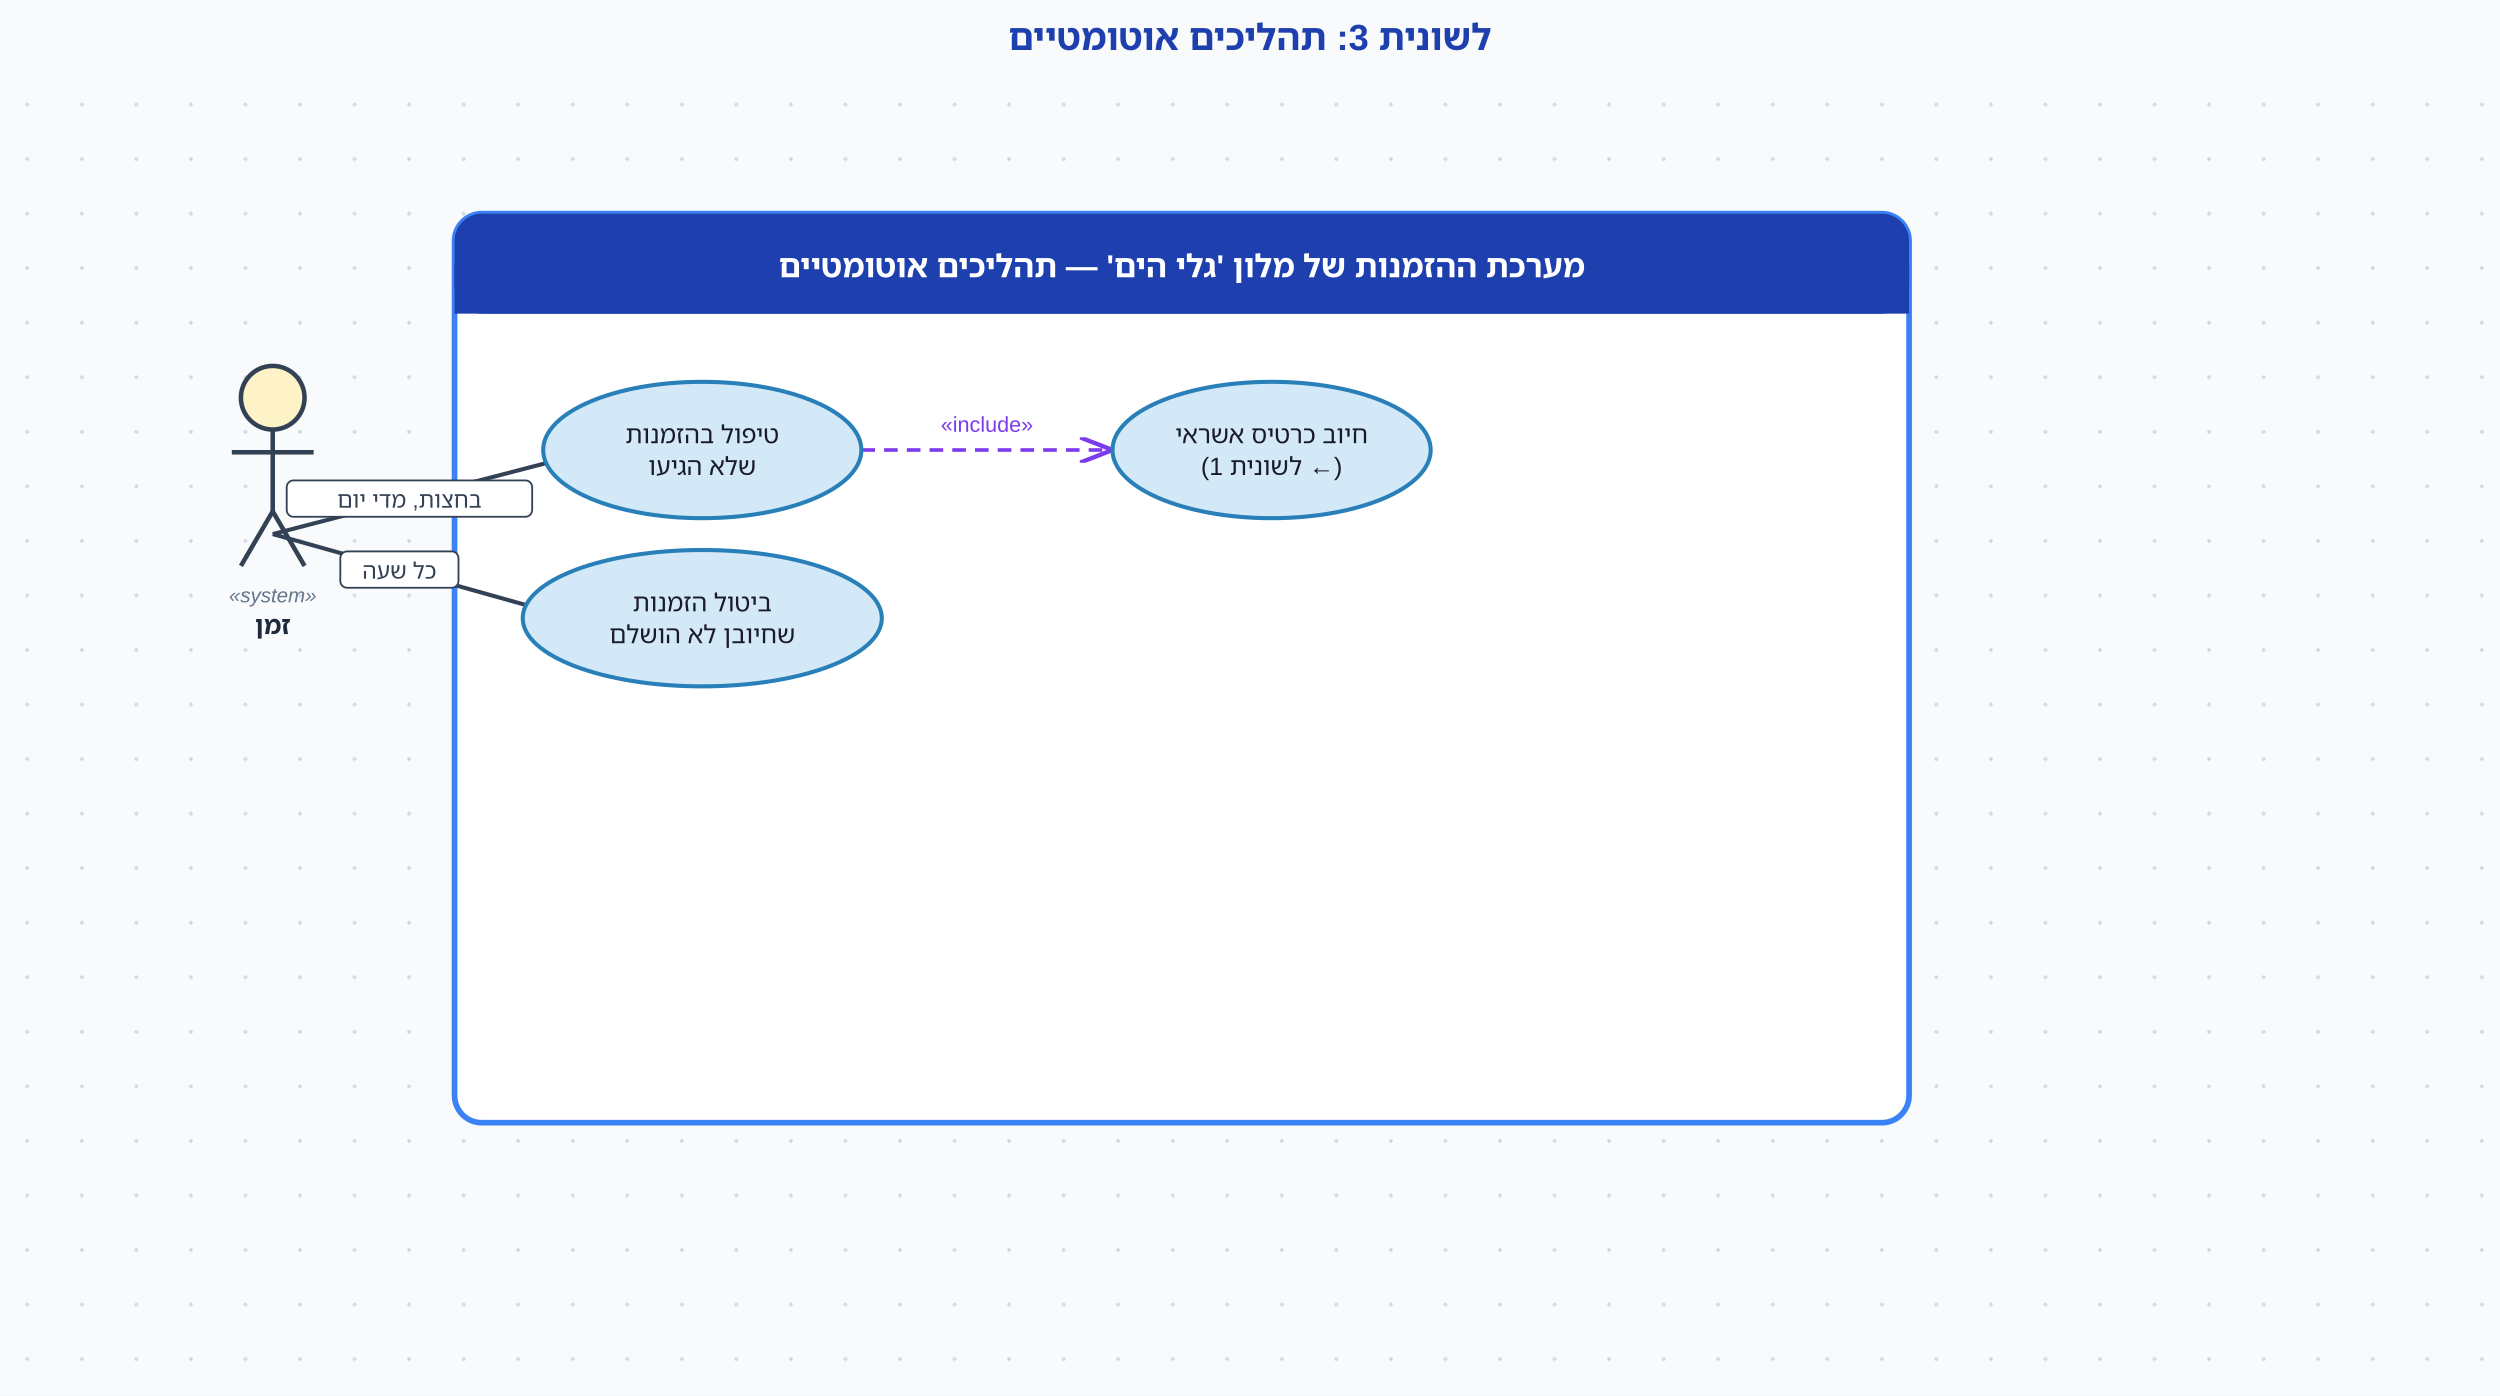
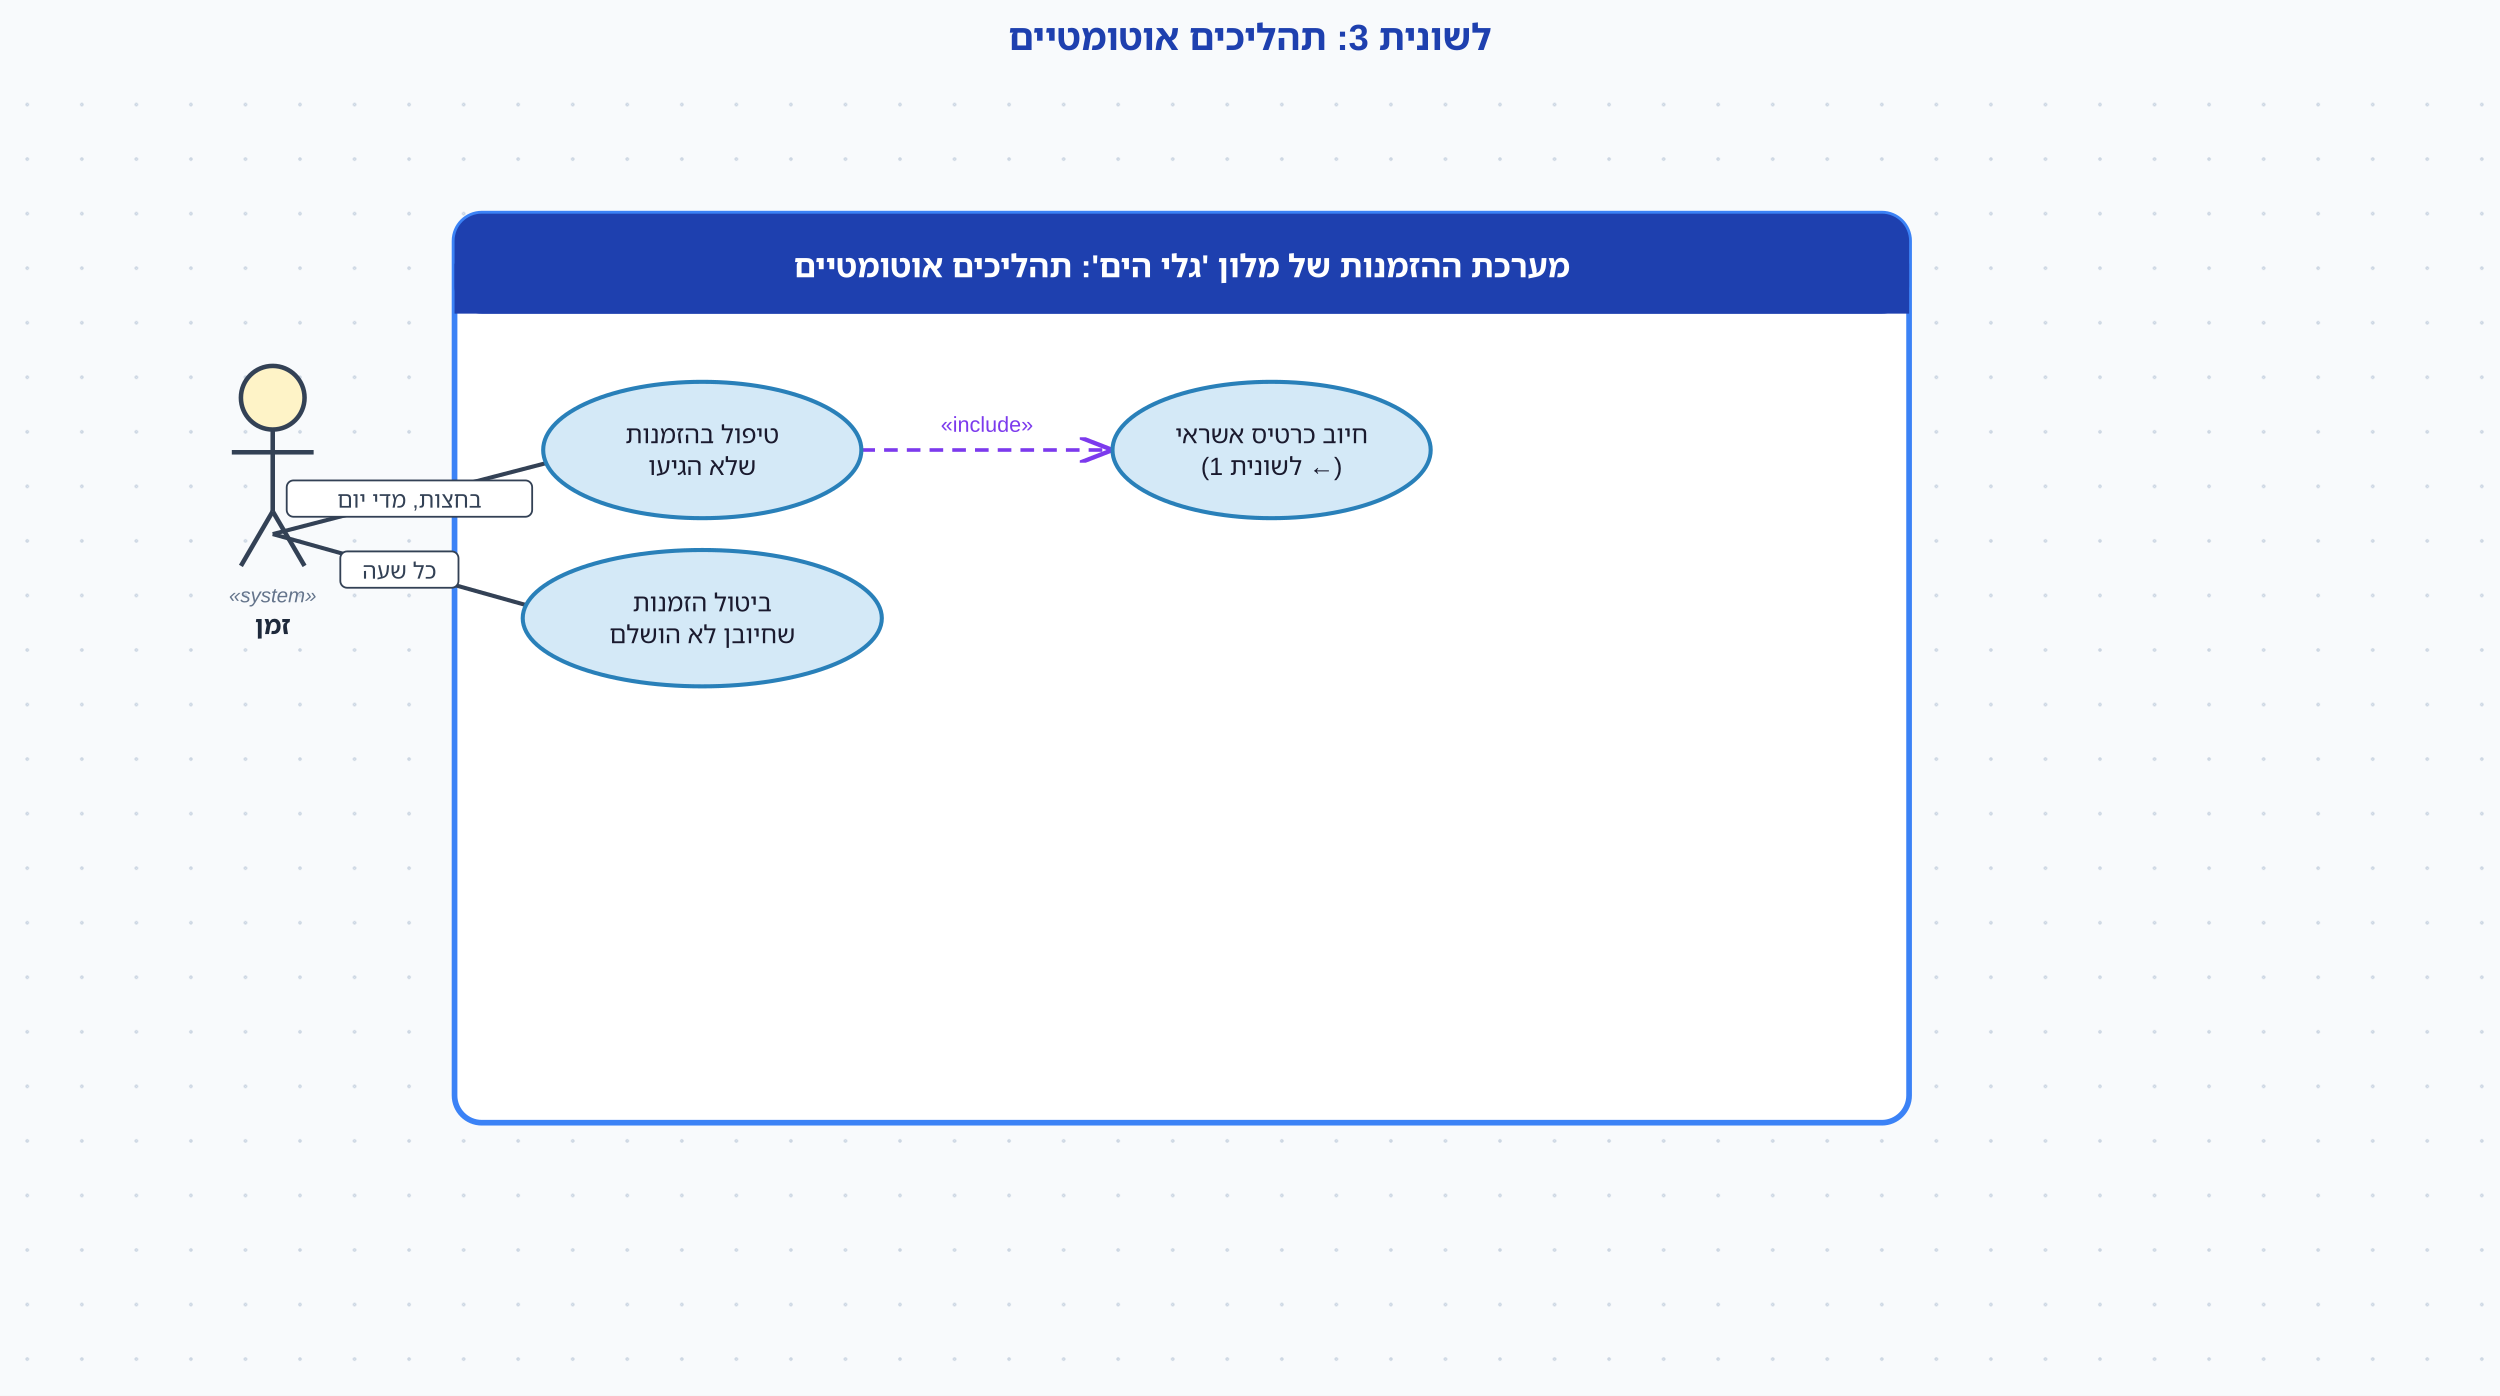
<svg xmlns="http://www.w3.org/2000/svg" width="1100" height="614" viewBox="0 0 1100 614">
  <style>text{font-family:'Noto Sans Hebrew','Segoe UI',Arial,sans-serif;} .conn-hitbox{pointer-events:none;} .timing-label text, .extend-note text{font-family:'Noto Sans Hebrew','Segoe UI',Arial,sans-serif;}</style>
  <rect width="100%" height="100%" fill="#f8fafc" />
  <text x="550.0" y="22" text-anchor="middle" font-size="16" font-weight="700" fill="#1e40af" direction="rtl">לשונית 3: תהליכים אוטומטיים</text>
  <svg x="0" y="34" id="lane-2" viewBox="0 0 1100 580" width="1100" height="580">
    <defs>
      <pattern id="dots-2" width="24" height="24" patternUnits="userSpaceOnUse">
        <circle cx="12" cy="12" r="0.8" fill="#cbd5e1" />
      </pattern>
      <marker id="arrow-include-2" markerWidth="10" markerHeight="7" refX="9" refY="3.5" orient="auto">
        <polyline points="0 0, 9 3.5, 0 7" fill="none" stroke="#7c3aed" stroke-width="1.2" />
      </marker>
    </defs>
    <rect x="0" y="0" width="100%" height="100%" fill="#f8fafc" />
    <rect x="0" y="0" width="100%" height="100%" fill="url(#dots-2)" />
    <rect class="system-boundary" x="200" y="60" width="640" height="400" rx="12" fill="#ffffff" stroke="#3b82f6" stroke-width="2.5" />
    <rect x="200" y="60" width="640" height="44" rx="12" fill="#1e40af" />
    <rect x="200" y="82" width="640" height="22" fill="#1e40af" />
-     <text x="520.0" y="88" text-anchor="middle" font-size="14" font-weight="700" fill="#ffffff" direction="rtl" font-family="'Noto Sans Hebrew',sans-serif">מערכת ההזמנות של מלון 'גלי הים' — תהליכים אוטומטיים</text>
+     <text x="520.0" y="88" text-anchor="middle" font-size="14" font-weight="700" fill="#ffffff" direction="rtl" font-family="'Noto Sans Hebrew',sans-serif">מערכת ההזמנות של מלון 'גלי הים': תהליכים אוטומטיים</text>
    <line data-conn-from="clock" data-conn-to="uc-noshow" x1="120" y1="201" x2="240.304" y2="169.764" stroke="#334155" stroke-width="1.8" />
    <line class="conn-hitbox" data-conn-id="a15" data-hitbox-from="clock" data-hitbox-to="uc-noshow" x1="120" y1="201" x2="240.304" y2="169.764" stroke="transparent" stroke-width="14" data-hover-wired="1" />
    <line data-conn-from="clock" data-conn-to="uc-cancel-unpaid" x1="120" y1="201" x2="231.472" y2="232.236" stroke="#334155" stroke-width="1.8" />
    <line class="conn-hitbox" data-conn-id="a16" data-hitbox-from="clock" data-hitbox-to="uc-cancel-unpaid" x1="120" y1="201" x2="231.472" y2="232.236" stroke="transparent" stroke-width="14" data-hover-wired="1" />
    <line data-conn-from="uc-noshow" data-conn-to="uc-charge" x1="379" y1="164" x2="489.5" y2="164" stroke="#7c3aed" stroke-width="1.6" stroke-dasharray="6 4" marker-end="url(#arrow-include-2)" />
    <line class="conn-hitbox" data-hitbox-from="uc-noshow" data-hitbox-to="uc-charge" x1="379" y1="164" x2="489.5" y2="164" stroke="transparent" stroke-width="14" data-hover-wired="1" />
    <text data-label-for="uc-noshow uc-charge" x="434.25" y="156" text-anchor="middle" font-size="9.5" fill="#7c3aed" font-family="'IBM Plex Mono',monospace">«include»</text>
    <g id="uc-group-uc-noshow" data-uc-id="uc-noshow">
      <ellipse cx="309" cy="164" rx="70" ry="30" fill="#d4e9f7" stroke="#2980b9" stroke-width="1.8" />
      <text x="309" y="161" text-anchor="middle" font-size="11" font-weight="500" fill="#1a1a2e" direction="rtl" font-family="'Noto Sans Hebrew',sans-serif">טיפול בהזמנות</text>
      <text x="309" y="175" text-anchor="middle" font-size="11" font-weight="500" fill="#1a1a2e" direction="rtl" font-family="'Noto Sans Hebrew',sans-serif">שלא הגיעו</text>
    </g>
    <g id="uc-group-uc-cancel-unpaid" data-uc-id="uc-cancel-unpaid">
      <ellipse cx="309" cy="238" rx="79" ry="30" fill="#d4e9f7" stroke="#2980b9" stroke-width="1.8" />
      <text x="309" y="235" text-anchor="middle" font-size="11" font-weight="500" fill="#1a1a2e" direction="rtl" font-family="'Noto Sans Hebrew',sans-serif">ביטול הזמנות</text>
      <text x="309" y="249" text-anchor="middle" font-size="11" font-weight="500" fill="#1a1a2e" direction="rtl" font-family="'Noto Sans Hebrew',sans-serif">שחיובן לא הושלם</text>
    </g>
    <g id="uc-group-uc-charge" data-uc-id="uc-charge">
      <ellipse cx="559.5" cy="164" rx="70" ry="30" fill="#d4e9f7" stroke="#2980b9" stroke-width="1.8" />
      <text x="559.5" y="161" text-anchor="middle" font-size="11" font-weight="500" fill="#1a1a2e" direction="rtl" font-family="'Noto Sans Hebrew',sans-serif">חיוב כרטיס אשראי</text>
      <text x="559.5" y="175" text-anchor="middle" font-size="11" font-weight="500" fill="#1a1a2e" direction="rtl" font-family="'Noto Sans Hebrew',sans-serif">(← לשונית 1)</text>
    </g>
    <g id="actor-group-clock" data-actor-id="clock" transform="translate(120,201)">
      <circle cx="0" cy="-60" r="14" fill="#fef3c7" stroke="#334155" stroke-width="2" />
      <line x1="0" y1="-46" x2="0" y2="-10" stroke="#334155" stroke-width="2" />
      <line x1="-18" y1="-36" x2="18" y2="-36" stroke="#334155" stroke-width="2" />
      <line x1="0" y1="-10" x2="-14" y2="14" stroke="#334155" stroke-width="2" />
      <line x1="0" y1="-10" x2="14" y2="14" stroke="#334155" stroke-width="2" />
      <text x="0" y="30" text-anchor="middle" font-size="9" font-style="italic" fill="#64748b" font-family="'IBM Plex Mono',monospace">«system»</text>
      <text x="0" y="44" text-anchor="middle" font-size="11" font-weight="600" fill="#1e293b" direction="rtl" font-family="'Noto Sans Hebrew',sans-serif">זמן</text>
    </g>
    <g class="timing-label">
      <rect x="126.152" y="177.382" width="108" height="16" fill="white" stroke="#334155" stroke-width="0.8" rx="3" />
      <text x="180.152" y="189.382" font-size="10" text-anchor="middle" fill="#334155" font-family="'Noto Sans Hebrew', sans-serif" direction="rtl">בחצות, מדי יום</text>
    </g>
    <g class="timing-label">
      <rect x="149.736" y="208.618" width="52" height="16" fill="white" stroke="#334155" stroke-width="0.8" rx="3" />
      <text x="175.736" y="220.618" font-size="10" text-anchor="middle" fill="#334155" font-family="'Noto Sans Hebrew', sans-serif" direction="rtl">כל שעה</text>
    </g>
  </svg>
</svg>
